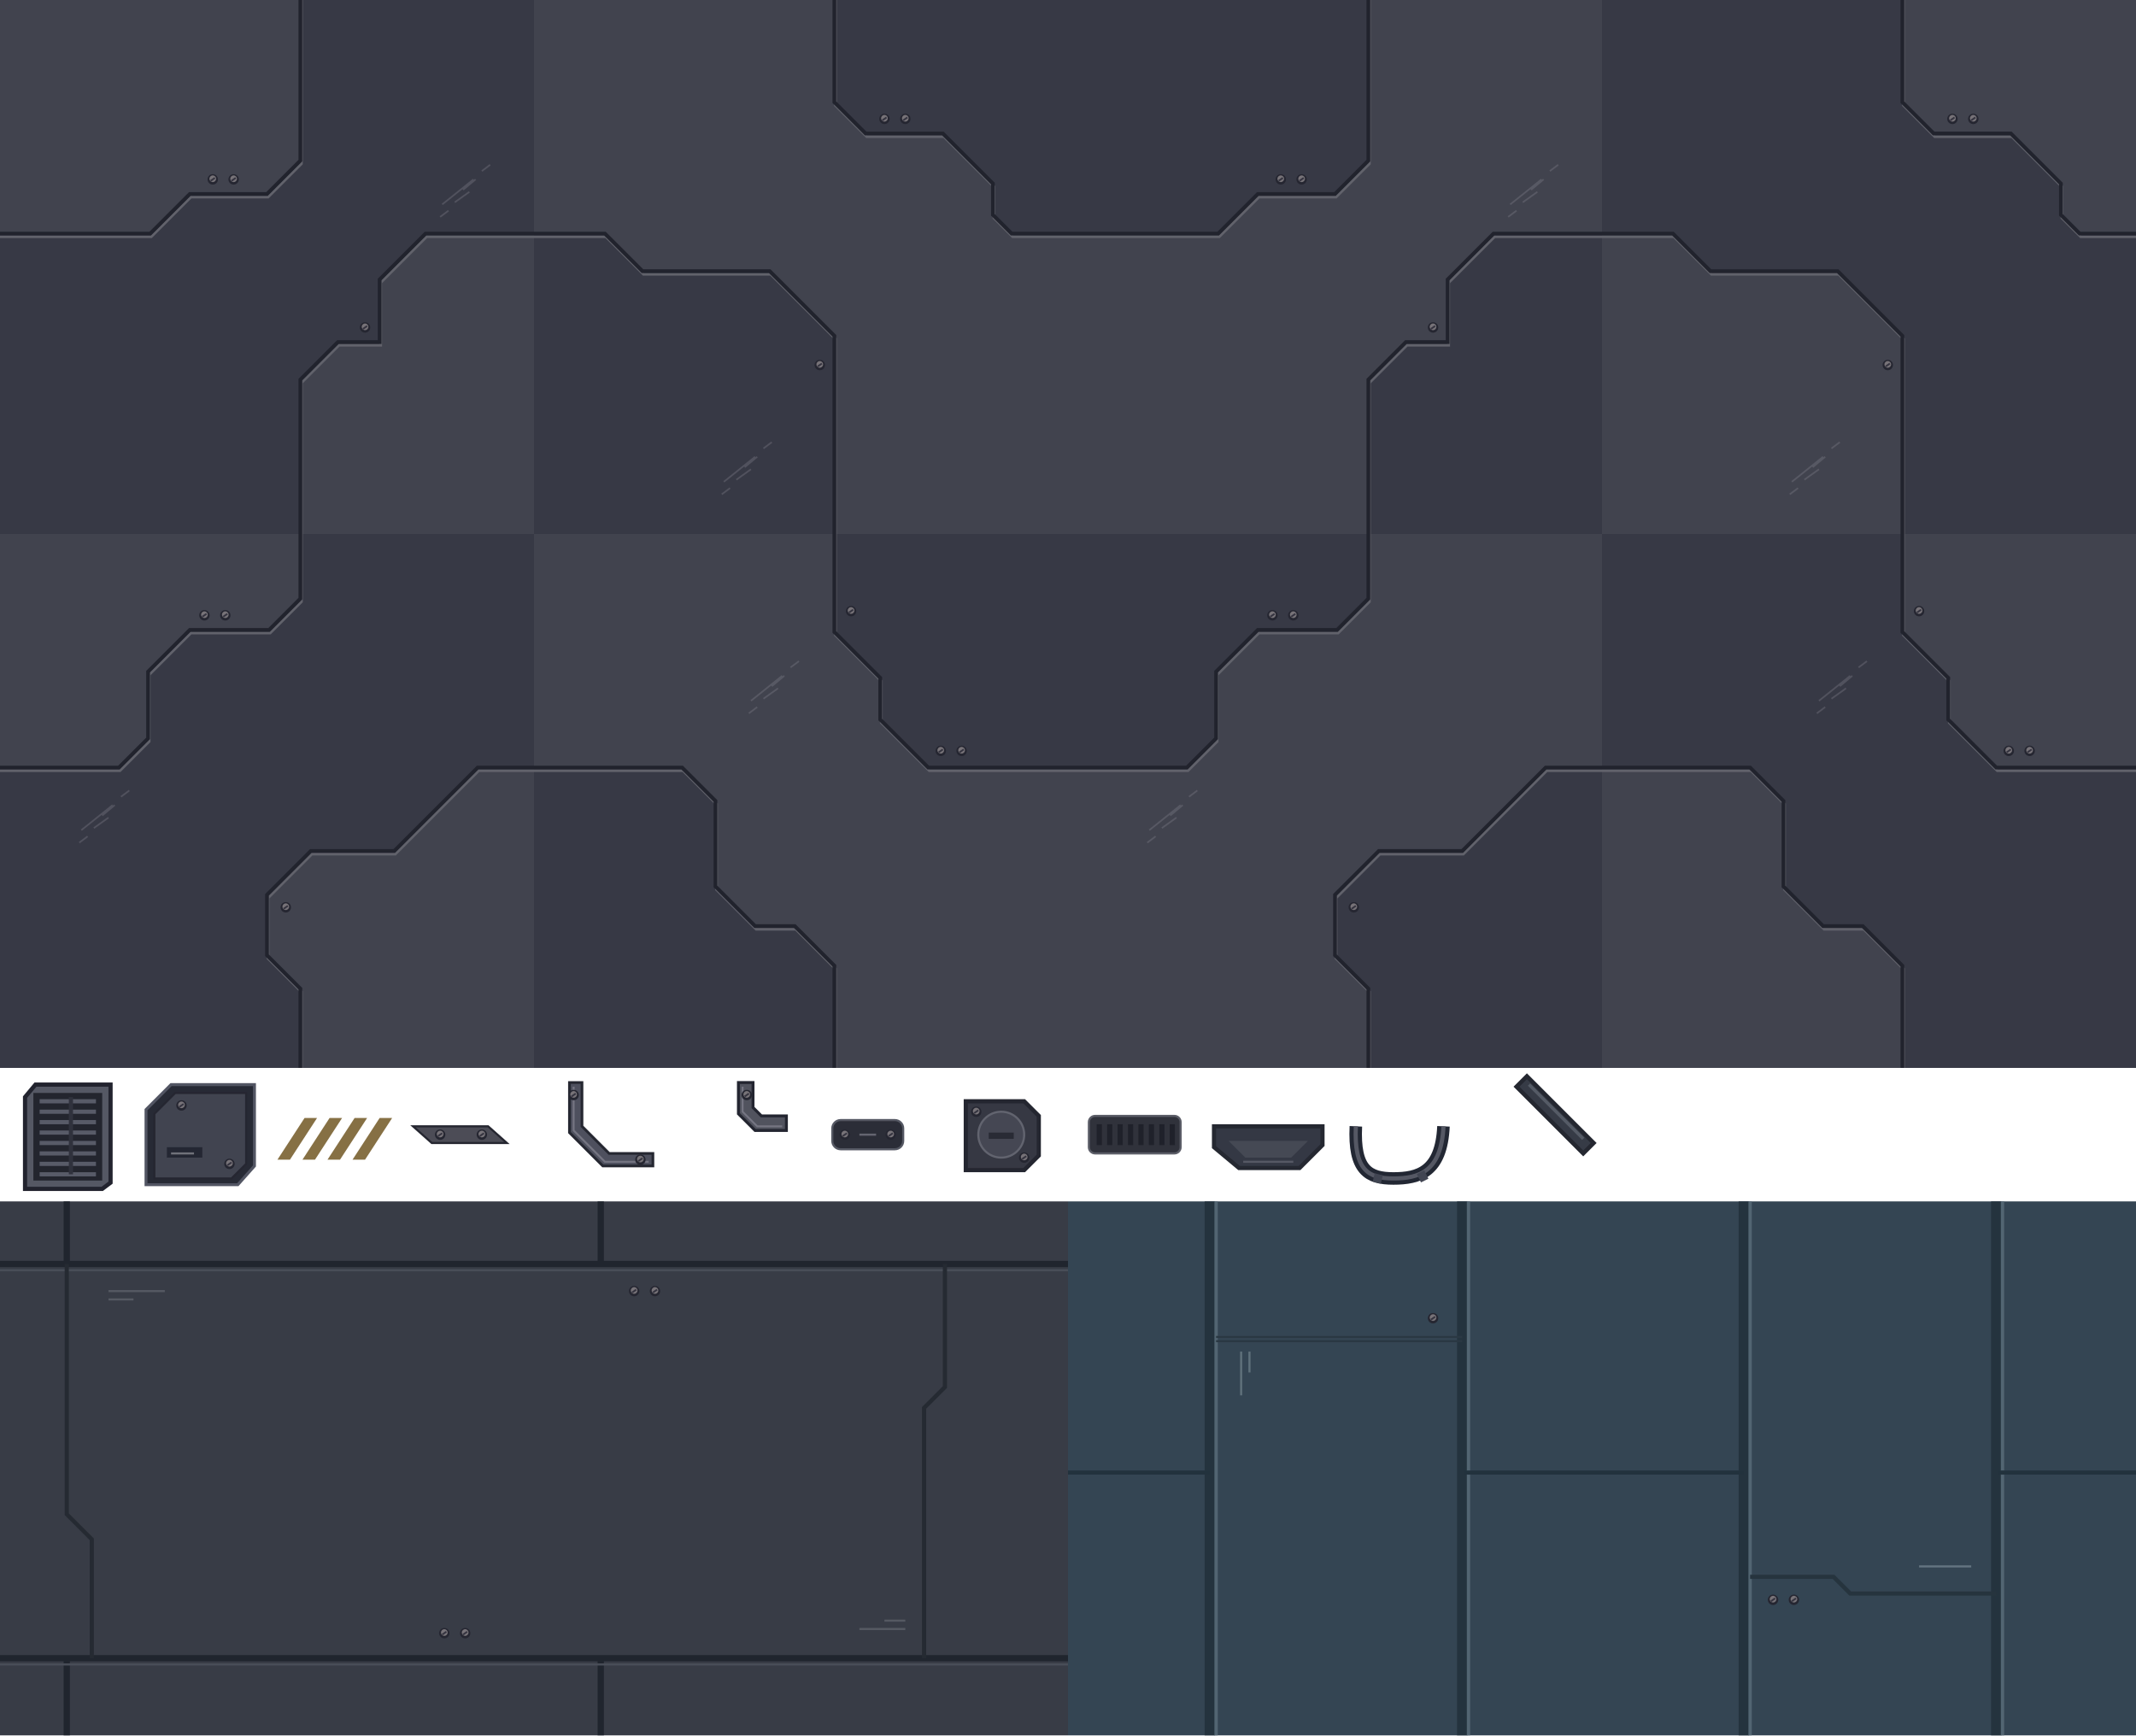
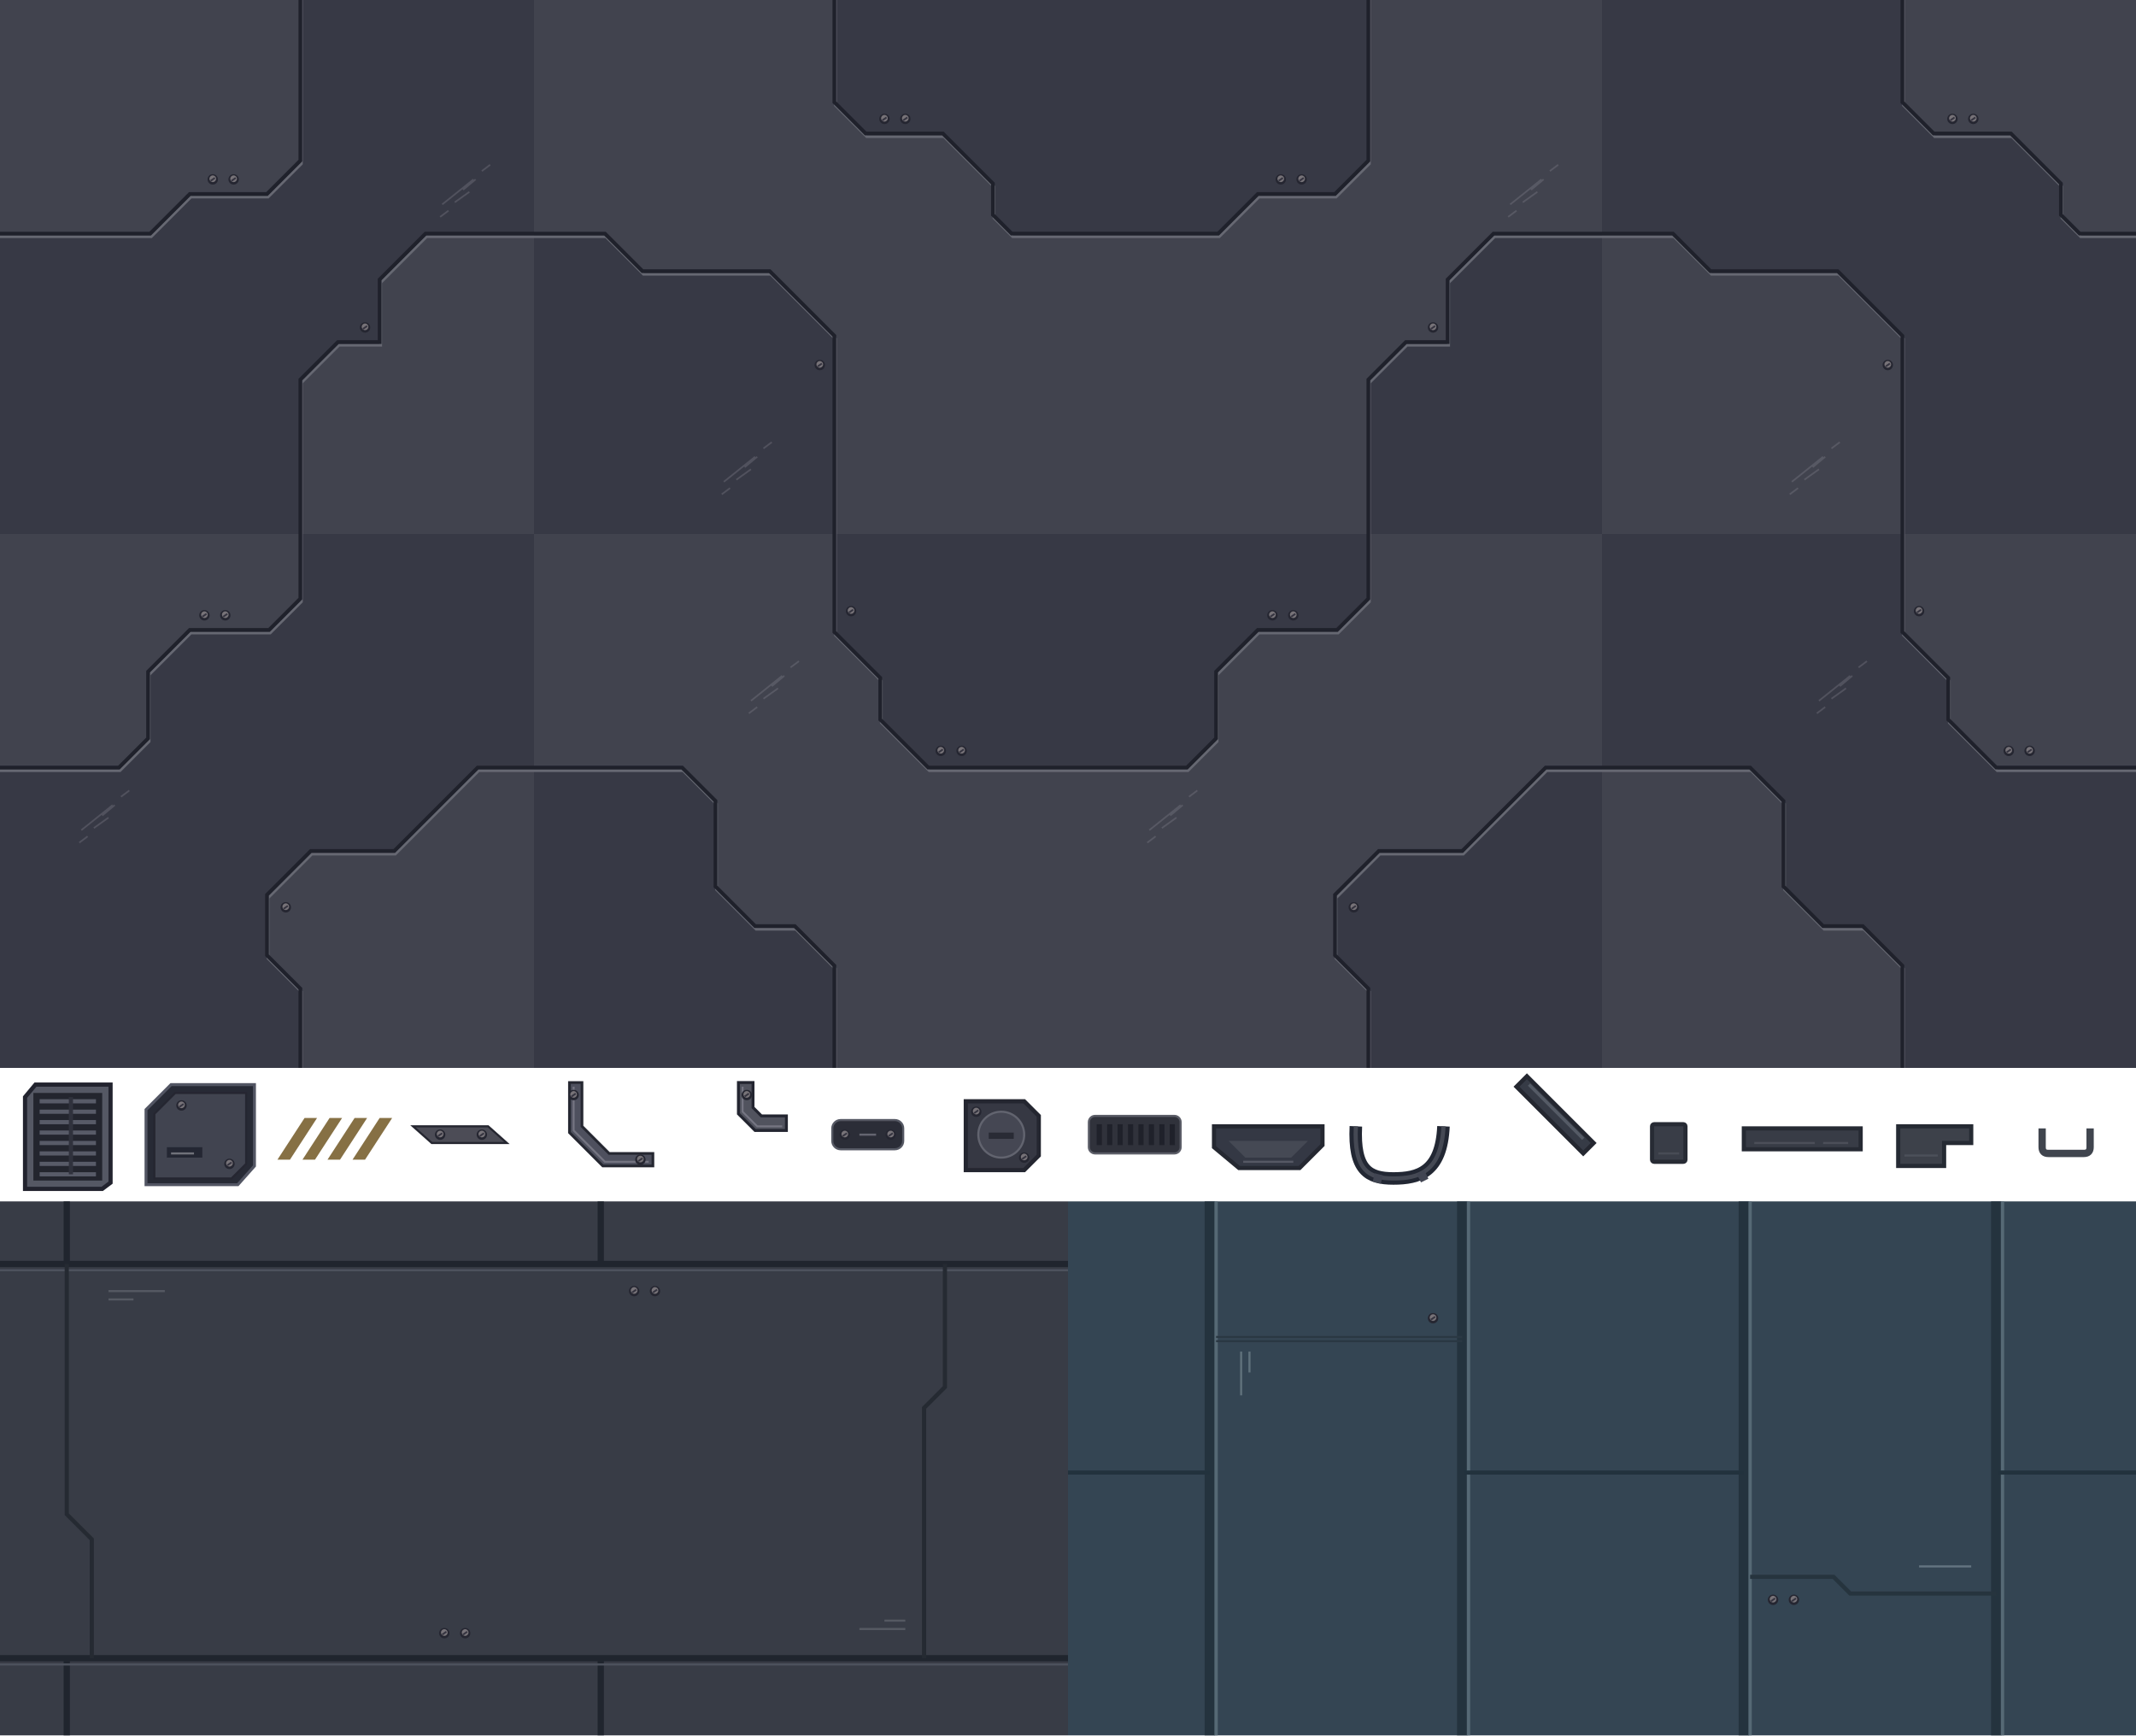
<svg xmlns="http://www.w3.org/2000/svg" xmlns:xlink="http://www.w3.org/1999/xlink" width="1024" height="832" viewBox="0 0 1024 832">
  <defs>
    <g id="pin">
      <circle r="2.5" fill="#252631" />
      <circle cy="-.3" r="1.6" fill="#777378" />
      <path d="m-1 .7 2-1.4" stroke="#353440" stroke-width=".85" />
    </g>
    <g id="pair">
      <use xlink:href="#pin" />
      <use xlink:href="#pin" x="10" />
    </g>
    <g id="wear" fill="none" stroke="#82808b" opacity=".35" stroke-width=".8">
      <path d="m0 12 15-12m-9 11 7-5m-3-1 6-5m3-4 4-3m-24 25 4-3" />
    </g>
    <path id="a" d="M-2 112H72l19-19h37l16-16V-2 M144 258v-76l18-18h20v-30l22-22h54" />
    <path id="b" d="M-2 112h36l18 18h61l31 31v97 M144-2v51l15 15h37l24 24v15l9 9h29" />
    <path id="c" d="M-2 112h59l14-14V66l20-20h38l15-15V-2 M144 258v-40l-16-16v-29l21-21h40l40-40h29" />
    <path id="d" d="M-2 112h73l16 16v41l19 19h19l19 19v51 M144-2v49l22 22v20l23 23h69" />
    <clipPath id="tile">
      <rect width="256" height="256" />
    </clipPath>
    <g id="plate0" clip-path="url(#tile)">
      <rect width="256" height="256" fill="currentColor" />
      <path d="M0 112H72l19-19h37l16-16V0H0Z M144 256v-74l18-18h20v-30l22-22h52v144Z" />
-       <use xlink:href="#a" transform="translate(.5 1.5)" fill="none" stroke="#61626b" stroke-width="1.3" />
-       <use xlink:href="#a" fill="none" stroke="#21232d" stroke-width="1.8" />
+       <use xlink:href="#a" transform="translate(.5 1.5)" fill="none" stroke="#666872" stroke-width="1.3" />
+       <use xlink:href="#a" fill="none" stroke="#1f212b" stroke-width="1.8" />
      <use xlink:href="#pair" x="102" y="86" />
      <use xlink:href="#pin" x="175" y="157" />
      <use xlink:href="#wear" x="212" y="86" />
    </g>
    <g id="plate1" clip-path="url(#tile)">
      <rect width="256" height="256" />
      <path d="M0 112h34l18 18h61l31 31v95H0Z M144 0v49l15 15h37l24 24v15l9 9h27V0Z" fill="currentColor" />
-       <use xlink:href="#b" transform="translate(.5 1.5)" fill="none" stroke="#61626b" stroke-width="1.3" />
-       <use xlink:href="#b" fill="none" stroke="#21232d" stroke-width="1.8" />
+       <use xlink:href="#b" transform="translate(.5 1.5)" fill="none" stroke="#666872" stroke-width="1.3" />
+       <use xlink:href="#b" fill="none" stroke="#1f212b" stroke-width="1.8" />
      <use xlink:href="#pin" x="137" y="175" />
      <use xlink:href="#pair" x="168" y="57" />
      <use xlink:href="#wear" x="91" y="219" />
    </g>
    <g id="plate2" clip-path="url(#tile)">
      <rect width="256" height="256" fill="currentColor" />
      <path d="M0 112h57l14-14V66l20-20h38l15-15V0H0Z M144 256v-38l-16-16v-29l21-21h40l40-40h27v144Z" />
-       <use xlink:href="#c" transform="translate(.5 1.5)" fill="none" stroke="#61626b" stroke-width="1.3" />
-       <use xlink:href="#c" fill="none" stroke="#21232d" stroke-width="1.8" />
+       <use xlink:href="#c" transform="translate(.5 1.5)" fill="none" stroke="#666872" stroke-width="1.3" />
+       <use xlink:href="#c" fill="none" stroke="#1f212b" stroke-width="1.8" />
      <use xlink:href="#pair" x="98" y="39" />
      <use xlink:href="#pin" x="137" y="179" />
      <use xlink:href="#wear" x="39" y="130" />
    </g>
    <g id="plate3" clip-path="url(#tile)">
      <rect width="256" height="256" />
      <path d="M0 112h71l16 16v41l19 19h19l19 19v49H0Z M144 0v47l22 22v20l23 23h67V0Z" fill="currentColor" />
-       <use xlink:href="#d" transform="translate(.5 1.5)" fill="none" stroke="#61626b" stroke-width="1.3" />
-       <use xlink:href="#d" fill="none" stroke="#21232d" stroke-width="1.8" />
+       <use xlink:href="#d" transform="translate(.5 1.5)" fill="none" stroke="#666872" stroke-width="1.3" />
+       <use xlink:href="#d" fill="none" stroke="#1f212b" stroke-width="1.8" />
      <use xlink:href="#pin" x="152" y="37" />
      <use xlink:href="#pair" x="195" y="104" />
      <use xlink:href="#wear" x="104" y="68" />
    </g>
  </defs>
  <use xlink:href="#plate0" x="0" y="0" color="#373945" fill="#41434e" />
  <use xlink:href="#plate1" x="256" y="0" color="#373945" fill="#41434e" />
  <use xlink:href="#plate2" x="0" y="256" color="#373945" fill="#41434e" />
  <use xlink:href="#plate3" x="256" y="256" color="#373945" fill="#41434e" />
  <use xlink:href="#plate0" x="512" y="0" color="#41434e" fill="#373945" />
  <use xlink:href="#plate1" x="768" y="0" color="#41434e" fill="#373945" />
  <use xlink:href="#plate2" x="512" y="256" color="#41434e" fill="#373945" />
  <use xlink:href="#plate3" x="768" y="256" color="#41434e" fill="#373945" />
  <g transform="translate(0 512)">
    <path d="M12 14l5-6h36v47l-4 3H12Z" fill="#555864" stroke="#22232e" stroke-width="2" />
    <rect x="16" y="12" width="33" height="42" fill="#23252e" />
    <path d="M19 16h27m-27 5h27m-27 5h27m-27 5h27m-27 5h27m-27 5h27m-27 5h27m-27 5h27" stroke="#585b68" stroke-width="2" />
    <path d="M34 14v37" stroke="#30323d" stroke-width="2" />
  </g>
  <g transform="translate(64 512)">
    <path d="M6 20l12-12h40v39l-8 9H6Z" fill="#272a35" stroke="#525563" stroke-width="1.4" />
    <path d="M10 22l10-10h34v34l-7 7H10Z" fill="#414450" stroke="#252631" />
    <use xlink:href="#pin" x="23" y="18" />
    <use xlink:href="#pin" x="46" y="46" />
    <path d="M16 38h17v5H16Z" fill="#242733" />
    <path d="M18 41h11" stroke="#70727a" />
  </g>
  <g transform="translate(128 512)" fill="#867044">
    <path d="m5 44 13-20h6L11 44zm12 0 13-20h6L23 44zm12 0 13-20h6L35 44zm12 0 13-20h6L47 44z" />
  </g>
  <g transform="translate(192 512)">
    <path d="M6 28h36l9 8H15Z" stroke="#252630" fill="#4c4c56" />
    <use xlink:href="#pin" x="19" y="32" />
    <use xlink:href="#pin" x="39" y="32" />
  </g>
  <g transform="translate(288 544)">
    <path d="M-15-25h6v21L4 9h21v6H1L-15-1Z" fill="#4e505e" stroke="#252731" stroke-width="1.3" />
    <path d="M-13-23v21L2 13h21" fill="none" stroke="#747481" stroke-width=".95" />
    <use xlink:href="#pin" x="-13" y="-19" />
    <use xlink:href="#pin" x="19" y="12" />
  </g>
  <g transform="translate(352 544)">
    <path d="M2-25h7v12l4 4h12v7H10L2-10Z" fill="#51535e" stroke="#232530" stroke-width="1.4" />
    <path d="M4-23v12l7 7h12" fill="none" stroke="#757582" stroke-width=".9" />
    <use xlink:href="#pin" x="6" y="-19" />
  </g>
  <g transform="translate(416 544)">
    <rect x="-17" y="-7" width="34" height="14" rx="4" fill="#2b2d37" stroke="#555863" />
    <use xlink:href="#pin" x="-11" />
    <use xlink:href="#pin" x="11" />
    <path d="M-4 0h8" stroke="#646570" />
  </g>
  <g transform="translate(480 544)">
    <path d="M-17-16h28l7 7v19l-7 7h-28Z" fill="#363843" stroke="#242630" stroke-width="2" />
    <circle r="11" fill="#454753" stroke="#62646f" />
    <path d="M-6-1h12v3H-6Z" fill="#292b35" />
    <use xlink:href="#pin" x="-12" y="-11" />
    <use xlink:href="#pin" x="11" y="11" />
  </g>
  <g transform="translate(544 544)">
    <rect x="-22" y="-9" width="44" height="18" rx="3" fill="#30323b" stroke="#5b5d67" />
    <path d="M-17-5v10m5-10v10m5-10v10m5-10v10m5-10v10m5-10v10m5-10v10m5-10v10" stroke="#1f212a" stroke-width="2.5" />
  </g>
  <g transform="translate(608 544)">
    <path d="M-26-4h52v9L15 16h-29L-26 6Z" fill="#343844" stroke="#252831" stroke-width="2" />
    <path d="M-19 3h38l-8 8h-22Z" fill="#454954" />
    <path d="M-12 13h24" stroke="#565965" />
  </g>
  <g transform="translate(672 544)" fill="none">
    <path id="cable" d="M-22-4C-23 17-16 21-4 21S19 18 20-4" />
    <use xlink:href="#cable" stroke="#222733" stroke-width="6" />
-     <use xlink:href="#cable" stroke="#555864" stroke-width="2" />
+     <use xlink:href="#cable" stroke="#454954" stroke-width="2" />
    <path d="M-11 19l-1 4m21-5 2 4" stroke="#414552" stroke-width="4" />
  </g>
  <g transform="translate(736 544)">
    <path d="m-4-28 32 32-5 5-32-32Z" fill="#363b46" stroke="#242730" stroke-width="2" />
    <path d="M-3-24 23 2" stroke="#555b66" stroke-width="1.5" />
  </g>
+   <g transform="translate(800 544)">
+     <rect x="-8" y="-5" width="16" height="18" rx="1" fill="#393d47" stroke="#272b34" stroke-width="2" />
+     <path d="M-5 9h10" stroke="#484c56" />
+   </g>
+   <g transform="translate(864 544)">
+     <path d="M-28-3h56v10h-56Z" fill="#383c46" stroke="#262a33" stroke-width="2" />
+     <path d="M-23 4h29m4 0h12" stroke="#4c4f59" />
+   </g>
+   <g transform="translate(928 544)">
+     <path d="M-18-4h35v8H4v11h-22Z" stroke="#252a33" fill="#3d414a" stroke-width="2" />
+     <path d="M-15 10h16" stroke="#4c505a" />
+   </g>
+   <g transform="translate(992 544)">
+     <path d="M-13-3v9q0 3 3 3H7q3 0 3-3v-9" fill="none" stroke="#40454e" stroke-width="3.5" />
+   </g>
  <defs>
    <g id="station" fill="none">
      <rect width="256" height="256" fill="#383c46" />
      <path d="M0 30h256m-256 189h256M32 0v30m0 189v37" stroke="#20252e" stroke-width="3" />
-       <path d="M0 33h256m-256 189h256" stroke="#494e58" />
+       <path d="M0 33h256m-256 189h256" stroke="#4d525d" />
    </g>
    <g id="service">
      <rect width="256" height="256" fill="#344553" />
      <path d="M68 0v256m121-256v256" stroke="#24333e" stroke-width="5" />
-       <path d="M71 0v256m121-256v256" stroke="#526572" stroke-width="1.6" />
+       <path d="M71 0v256m121-256v256" stroke="#566975" stroke-width="1.6" />
      <path d="M0 130h68m122 0h66" stroke="#22323d" stroke-width="2" />
    </g>
  </defs>
  <g transform="translate(0 576)">
    <use xlink:href="#station" />
    <path d="M32 30v120l12 12v57" fill="none" stroke="#252a32" stroke-width="2" />
    <path d="M52 43h27m-27 4h12" stroke="#555962" />
    <use xlink:href="#pair" x="213" y="207" />
  </g>
  <g transform="translate(256 576)">
    <use xlink:href="#station" />
    <path d="M197 30v59l-10 10v120" fill="none" stroke="#252a32" stroke-width="2" />
    <path d="M178 205h-22m22-4h-10" stroke="#555962" />
    <use xlink:href="#pair" x="48" y="43" />
  </g>
  <g transform="translate(512 576)">
    <use xlink:href="#service" />
    <path d="M71 65h118m-118 2h118" stroke="#2a3843" />
    <path d="M83 72v21m4-21v10" stroke="#5f717b" />
    <use xlink:href="#pin" x="175" y="56" />
  </g>
  <g transform="translate(768 576)">
    <use xlink:href="#service" />
    <path d="M71 180h40l8 8h70" stroke="#26343e" stroke-width="2" fill="none" />
    <path d="M177 175h-25" stroke="#637480" />
    <use xlink:href="#pair" x="82" y="191" />
  </g>
</svg>
